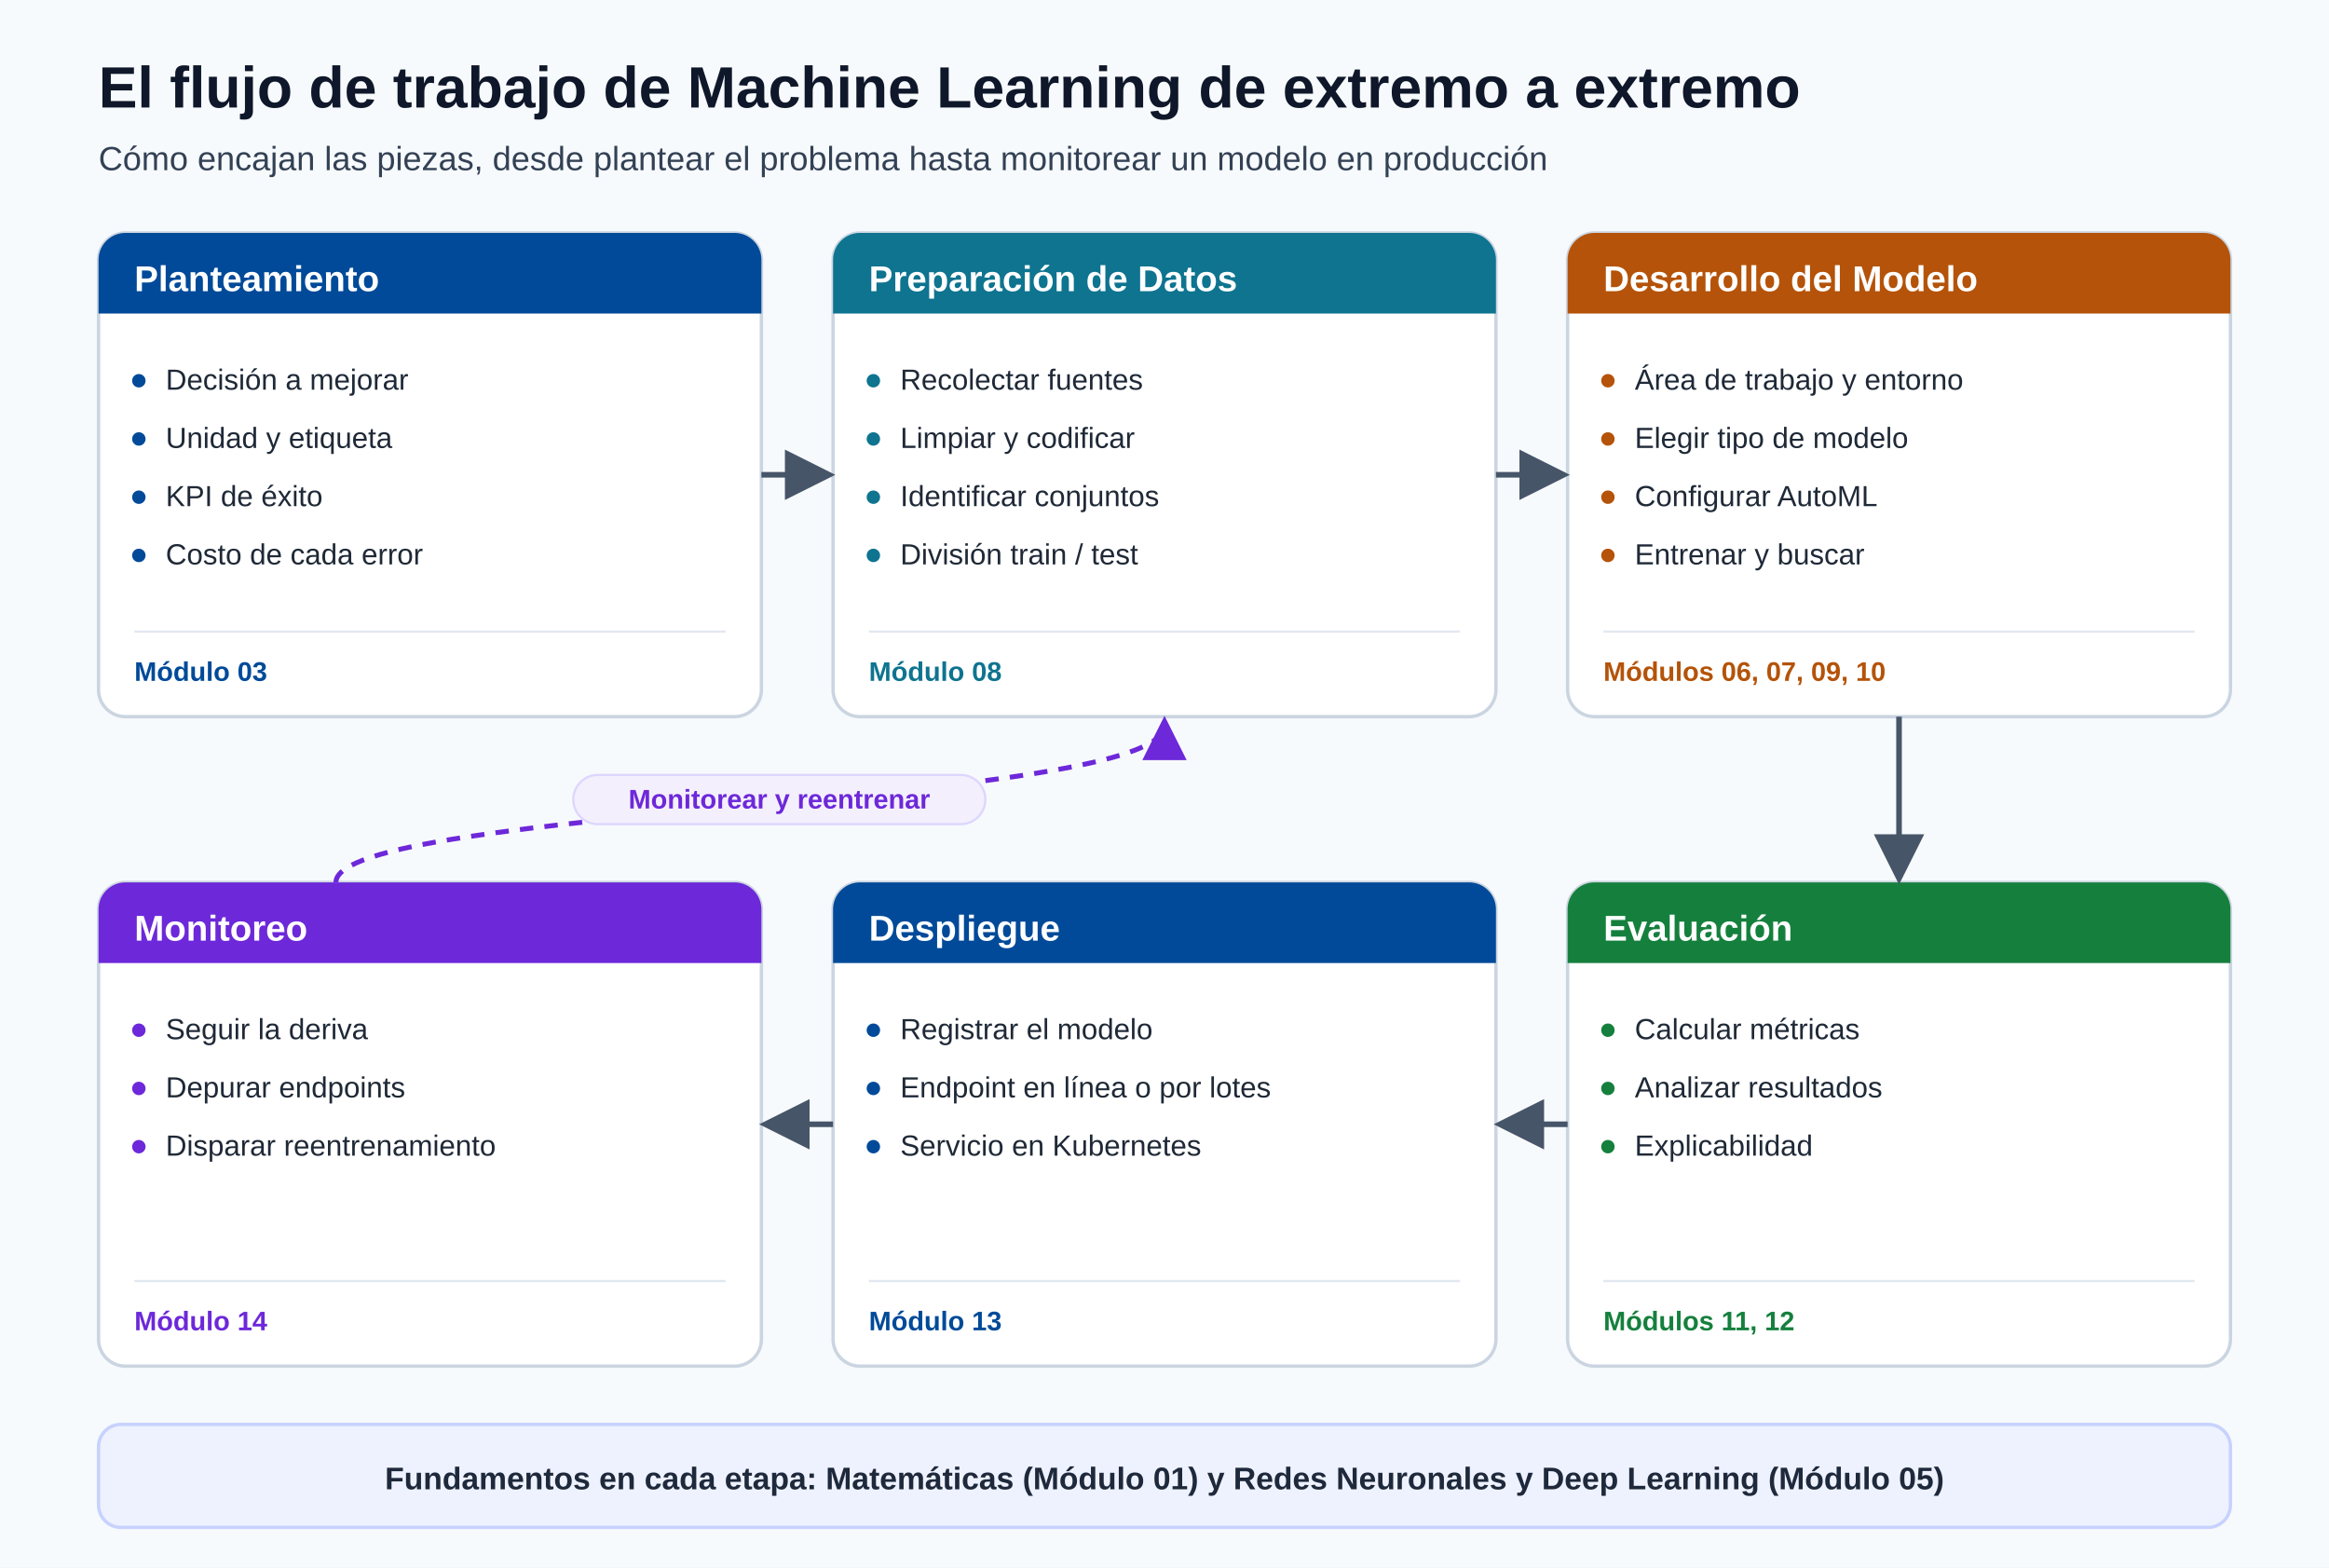
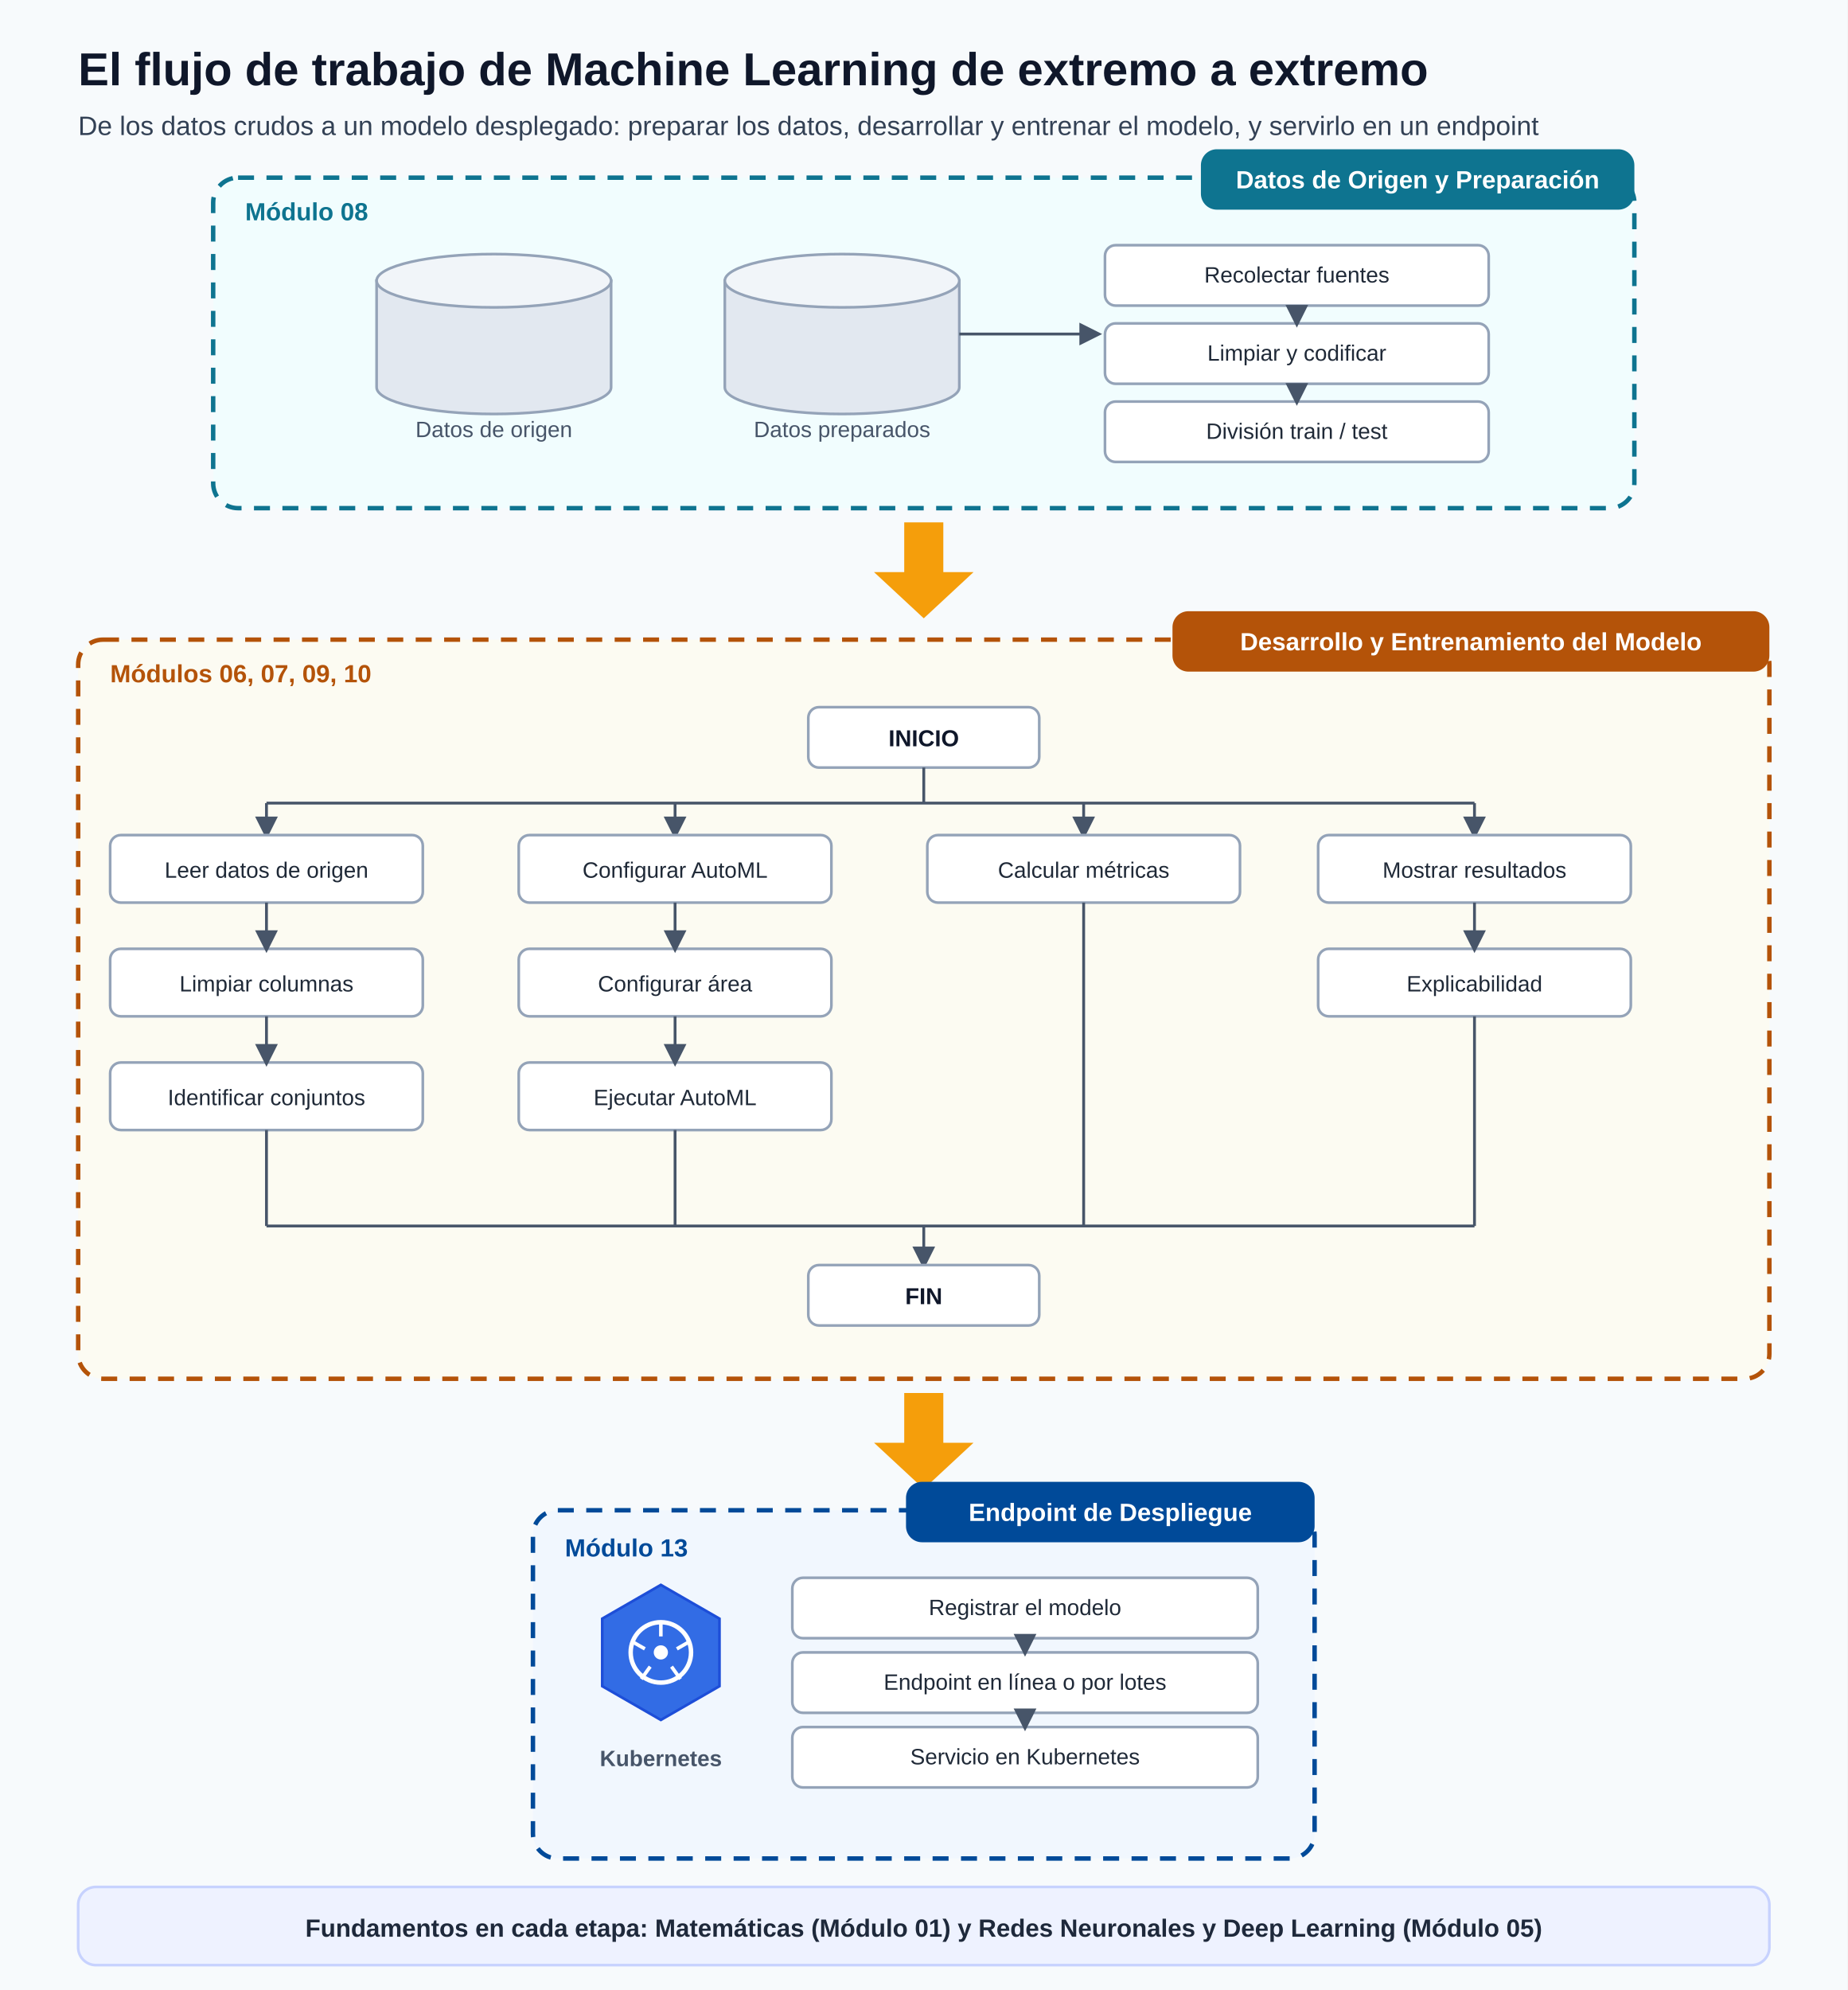
- <svg xmlns="http://www.w3.org/2000/svg" width="1040" height="700" viewBox="0 0 1040 700" role="img" aria-labelledby="title desc">
+ <svg xmlns="http://www.w3.org/2000/svg" width="1040" height="1120" viewBox="0 0 1040 1120" role="img" aria-labelledby="title desc">
  <defs>
    <style>
      .bg { fill: #f7fafc; }
      .title { fill: #0f172a; font-family: Segoe UI, Arial, sans-serif; font-size: 26px; font-weight: 700; }
      .subtitle { fill: #334155; font-family: Segoe UI, Arial, sans-serif; font-size: 15px; }
-       .card { fill: #ffffff; stroke: #cbd5e1; stroke-width: 1.5; }
-       .ch { fill: #ffffff; font-family: Segoe UI, Arial, sans-serif; font-size: 16px; font-weight: 700; }
-       .bul { fill: #1f2937; font-family: Segoe UI, Arial, sans-serif; font-size: 13px; }
-       .mref { font-family: Segoe UI, Arial, sans-serif; font-size: 12px; font-weight: 700; }
-       .divider { stroke: #e2e8f0; stroke-width: 1; }
+       .tab { font-family: Segoe UI, Arial, sans-serif; font-size: 14px; font-weight: 700; }
+       .node { fill: #ffffff; stroke: #94a3b8; stroke-width: 1.5; }
+       .nt { fill: #1f2937; font-family: Segoe UI, Arial, sans-serif; font-size: 12.5px; }
+       .seblbl { fill: #0f172a; font-family: Segoe UI, Arial, sans-serif; font-size: 13px; font-weight: 700; }
+       .cap { fill: #475569; font-family: Segoe UI, Arial, sans-serif; font-size: 12.5px; }
+       .cyl { fill: #e2e8f0; stroke: #94a3b8; stroke-width: 1.5; }
+       .cyltop { fill: #f1f5f9; stroke: #94a3b8; stroke-width: 1.5; }
+       .con { stroke: #475569; stroke-width: 1.6; fill: none; }
      .fnd { fill: #1e293b; font-family: Segoe UI, Arial, sans-serif; font-size: 14px; font-weight: 600; }
-       .fbl { fill: #6d28d9; font-family: Segoe UI, Arial, sans-serif; font-size: 12px; font-weight: 700; }
-       .arrow { stroke: #475569; stroke-width: 2.5; fill: none; }
-       .fb { stroke: #6d28d9; stroke-width: 2.2; fill: none; stroke-dasharray: 6 5; }
    </style>
-     <marker id="ah" markerWidth="9" markerHeight="9" refX="7" refY="4.5" orient="auto">
-       <path d="M0,0 L9,4.5 L0,9 z" fill="#475569" />
-     </marker>
-     <marker id="ahp" markerWidth="9" markerHeight="9" refX="7" refY="4.5" orient="auto">
-       <path d="M0,0 L9,4.5 L0,9 z" fill="#6d28d9" />
+     <marker id="ah" markerWidth="8" markerHeight="8" refX="6.5" refY="4" orient="auto">
+       <path d="M0,0 L8,4 L0,8 z" fill="#475569" />
    </marker>
  </defs>
-   <rect class="bg" x="0" y="0" width="1040" height="700" />
+   <rect class="bg" x="0" y="0" width="1040" height="1120" />
  <text class="title" x="44" y="48">El flujo de trabajo de Machine Learning de extremo a extremo</text>
-   <text class="subtitle" x="44" y="76">Cómo encajan las piezas, desde plantear el problema hasta monitorear un modelo en producción</text>
-   <rect class="card" x="44" y="104" width="296" height="216" rx="12" />
-   <path d="M44,140 V116 a12,12 0 0 1 12,-12 H328 a12,12 0 0 1 12,12 V140 Z" fill="#004a99" />
-   <text class="ch" x="60" y="130">Planteamiento</text>
-   <circle cx="62" cy="170" r="3" fill="#004a99" />
-   <text class="bul" x="74" y="174">Decisión a mejorar</text>
-   <circle cx="62" cy="196" r="3" fill="#004a99" />
-   <text class="bul" x="74" y="200">Unidad y etiqueta</text>
-   <circle cx="62" cy="222" r="3" fill="#004a99" />
-   <text class="bul" x="74" y="226">KPI de éxito</text>
-   <circle cx="62" cy="248" r="3" fill="#004a99" />
-   <text class="bul" x="74" y="252">Costo de cada error</text>
-   <line class="divider" x1="60" y1="282" x2="324" y2="282" />
-   <text class="mref" x="60" y="304" fill="#004a99">Módulo 03</text>
-   <rect class="card" x="372" y="104" width="296" height="216" rx="12" />
-   <path d="M372,140 V116 a12,12 0 0 1 12,-12 H656 a12,12 0 0 1 12,12 V140 Z" fill="#0e7490" />
-   <text class="ch" x="388" y="130">Preparación de Datos</text>
-   <circle cx="390" cy="170" r="3" fill="#0e7490" />
-   <text class="bul" x="402" y="174">Recolectar fuentes</text>
-   <circle cx="390" cy="196" r="3" fill="#0e7490" />
-   <text class="bul" x="402" y="200">Limpiar y codificar</text>
-   <circle cx="390" cy="222" r="3" fill="#0e7490" />
-   <text class="bul" x="402" y="226">Identificar conjuntos</text>
-   <circle cx="390" cy="248" r="3" fill="#0e7490" />
-   <text class="bul" x="402" y="252">División train / test</text>
-   <line class="divider" x1="388" y1="282" x2="652" y2="282" />
-   <text class="mref" x="388" y="304" fill="#0e7490">Módulo 08</text>
-   <rect class="card" x="700" y="104" width="296" height="216" rx="12" />
-   <path d="M700,140 V116 a12,12 0 0 1 12,-12 H984 a12,12 0 0 1 12,12 V140 Z" fill="#b45309" />
-   <text class="ch" x="716" y="130">Desarrollo del Modelo</text>
-   <circle cx="718" cy="170" r="3" fill="#b45309" />
-   <text class="bul" x="730" y="174">Área de trabajo y entorno</text>
-   <circle cx="718" cy="196" r="3" fill="#b45309" />
-   <text class="bul" x="730" y="200">Elegir tipo de modelo</text>
-   <circle cx="718" cy="222" r="3" fill="#b45309" />
-   <text class="bul" x="730" y="226">Configurar AutoML</text>
-   <circle cx="718" cy="248" r="3" fill="#b45309" />
-   <text class="bul" x="730" y="252">Entrenar y buscar</text>
-   <line class="divider" x1="716" y1="282" x2="980" y2="282" />
-   <text class="mref" x="716" y="304" fill="#b45309">Módulos 06, 07, 09, 10</text>
-   <rect class="card" x="44" y="394" width="296" height="216" rx="12" />
-   <path d="M44,430 V406 a12,12 0 0 1 12,-12 H328 a12,12 0 0 1 12,12 V430 Z" fill="#6d28d9" />
-   <text class="ch" x="60" y="420">Monitoreo</text>
-   <circle cx="62" cy="460" r="3" fill="#6d28d9" />
-   <text class="bul" x="74" y="464">Seguir la deriva</text>
-   <circle cx="62" cy="486" r="3" fill="#6d28d9" />
-   <text class="bul" x="74" y="490">Depurar endpoints</text>
-   <circle cx="62" cy="512" r="3" fill="#6d28d9" />
-   <text class="bul" x="74" y="516">Disparar reentrenamiento</text>
-   <line class="divider" x1="60" y1="572" x2="324" y2="572" />
-   <text class="mref" x="60" y="594" fill="#6d28d9">Módulo 14</text>
-   <rect class="card" x="372" y="394" width="296" height="216" rx="12" />
-   <path d="M372,430 V406 a12,12 0 0 1 12,-12 H656 a12,12 0 0 1 12,12 V430 Z" fill="#004a99" />
-   <text class="ch" x="388" y="420">Despliegue</text>
-   <circle cx="390" cy="460" r="3" fill="#004a99" />
-   <text class="bul" x="402" y="464">Registrar el modelo</text>
-   <circle cx="390" cy="486" r="3" fill="#004a99" />
-   <text class="bul" x="402" y="490">Endpoint en línea o por lotes</text>
-   <circle cx="390" cy="512" r="3" fill="#004a99" />
-   <text class="bul" x="402" y="516">Servicio en Kubernetes</text>
-   <line class="divider" x1="388" y1="572" x2="652" y2="572" />
-   <text class="mref" x="388" y="594" fill="#004a99">Módulo 13</text>
-   <rect class="card" x="700" y="394" width="296" height="216" rx="12" />
-   <path d="M700,430 V406 a12,12 0 0 1 12,-12 H984 a12,12 0 0 1 12,12 V430 Z" fill="#15803d" />
-   <text class="ch" x="716" y="420">Evaluación</text>
-   <circle cx="718" cy="460" r="3" fill="#15803d" />
-   <text class="bul" x="730" y="464">Calcular métricas</text>
-   <circle cx="718" cy="486" r="3" fill="#15803d" />
-   <text class="bul" x="730" y="490">Analizar resultados</text>
-   <circle cx="718" cy="512" r="3" fill="#15803d" />
-   <text class="bul" x="730" y="516">Explicabilidad</text>
-   <line class="divider" x1="716" y1="572" x2="980" y2="572" />
-   <text class="mref" x="716" y="594" fill="#15803d">Módulos 11, 12</text>
-   <path class="arrow" d="M340,212 L368,212" marker-end="url(#ah)" />
-   <path class="arrow" d="M668,212 L696,212" marker-end="url(#ah)" />
-   <path class="arrow" d="M848,320 L848,390" marker-end="url(#ah)" />
-   <path class="arrow" d="M700,502 L672,502" marker-end="url(#ah)" />
-   <path class="arrow" d="M372,502 L344,502" marker-end="url(#ah)" />
-   <path class="fb" d="M150,394 C150,360 520,360 520,324" marker-end="url(#ahp)" />
-   <rect x="256" y="346" width="184" height="22" rx="11" fill="#f3effd" stroke="#ddd6fe" stroke-width="1" />
-   <text class="fbl" x="348" y="361" text-anchor="middle">Monitorear y reentrenar</text>
-   <rect x="44" y="636" width="952" height="46" rx="10" fill="#eef2ff" stroke="#c7d2fe" stroke-width="1.5" />
-   <text class="fnd" x="520" y="665" text-anchor="middle">Fundamentos en cada etapa: Matemáticas (Módulo 01) y Redes Neuronales y Deep Learning (Módulo 05)</text>
+   <text class="subtitle" x="44" y="76">De los datos crudos a un modelo desplegado: preparar los datos, desarrollar y entrenar el modelo, y servirlo en un endpoint</text>
+   <rect x="120" y="100" width="800" height="186" rx="14" fill="#ecfeff" fill-opacity="0.55" stroke="#0e7490" stroke-width="2.5" stroke-dasharray="9 7" />
+   <rect x="676" y="84" width="244" height="34" rx="9" fill="#0e7490" />
+   <text class="tab" x="798" y="106" text-anchor="middle" fill="#ffffff">Datos de Origen y Preparación</text>
+   <text class="tab" x="138" y="124" fill="#0e7490" font-size="12px">Módulo 08</text>
+   <path class="cyl" d="M212,158 v60 a66,15 0 0 0 132,0 v-60 Z" />
+   <ellipse class="cyltop" cx="278" cy="158" rx="66" ry="15" />
+   <text class="cap" x="278" y="246" text-anchor="middle">Datos de origen</text>
+   <path class="cyl" d="M408,158 v60 a66,15 0 0 0 132,0 v-60 Z" />
+   <ellipse class="cyltop" cx="474" cy="158" rx="66" ry="15" />
+   <text class="cap" x="474" y="246" text-anchor="middle">Datos preparados</text>
+   <rect class="node" x="622" y="138" width="216" height="34" rx="6" />
+   <text class="nt" x="730" y="159" text-anchor="middle">Recolectar fuentes</text>
+   <rect class="node" x="622" y="182" width="216" height="34" rx="6" />
+   <text class="nt" x="730" y="203" text-anchor="middle">Limpiar y codificar</text>
+   <rect class="node" x="622" y="226" width="216" height="34" rx="6" />
+   <text class="nt" x="730" y="247" text-anchor="middle">División train / test</text>
+   <path class="con" d="M730,172 L730,182" marker-end="url(#ah)" />
+   <path class="con" d="M730,216 L730,226" marker-end="url(#ah)" />
+   <path class="con" d="M540,188 L618,188" marker-end="url(#ah)" />
+   <rect x="509" y="294" width="22" height="30" fill="#f59e0b" />
+   <polygon points="492,322 548,322 520,348" fill="#f59e0b" />
+   <rect x="44" y="360" width="952" height="416" rx="14" fill="#fffbeb" fill-opacity="0.6" stroke="#b45309" stroke-width="2.5" stroke-dasharray="9 7" />
+   <rect x="660" y="344" width="336" height="34" rx="9" fill="#b45309" />
+   <text class="tab" x="828" y="366" text-anchor="middle" fill="#ffffff">Desarrollo y Entrenamiento del Modelo</text>
+   <text class="tab" x="62" y="384" fill="#b45309" font-size="12px">Módulos 06, 07, 09, 10</text>
+   <rect class="node" x="455" y="398" width="130" height="34" rx="6" fill="#fef3c7" stroke="#b45309" />
+   <text class="seblbl" x="520" y="420" text-anchor="middle">INICIO</text>
+   <path class="con" d="M520,432 L520,452" />
+   <path class="con" d="M150,452 L830,452" />
+   <path class="con" d="M150,452 L150,470" marker-end="url(#ah)" />
+   <path class="con" d="M380,452 L380,470" marker-end="url(#ah)" />
+   <path class="con" d="M610,452 L610,470" marker-end="url(#ah)" />
+   <path class="con" d="M830,452 L830,470" marker-end="url(#ah)" />
+   <rect class="node" x="62" y="470" width="176" height="38" rx="6" />
+   <text class="nt" x="150" y="494" text-anchor="middle">Leer datos de origen</text>
+   <rect class="node" x="62" y="534" width="176" height="38" rx="6" />
+   <text class="nt" x="150" y="558" text-anchor="middle">Limpiar columnas</text>
+   <rect class="node" x="62" y="598" width="176" height="38" rx="6" />
+   <text class="nt" x="150" y="622" text-anchor="middle">Identificar conjuntos</text>
+   <path class="con" d="M150,508 L150,534" marker-end="url(#ah)" />
+   <path class="con" d="M150,572 L150,598" marker-end="url(#ah)" />
+   <rect class="node" x="292" y="470" width="176" height="38" rx="6" />
+   <text class="nt" x="380" y="494" text-anchor="middle">Configurar AutoML</text>
+   <rect class="node" x="292" y="534" width="176" height="38" rx="6" />
+   <text class="nt" x="380" y="558" text-anchor="middle">Configurar área</text>
+   <rect class="node" x="292" y="598" width="176" height="38" rx="6" />
+   <text class="nt" x="380" y="622" text-anchor="middle">Ejecutar AutoML</text>
+   <path class="con" d="M380,508 L380,534" marker-end="url(#ah)" />
+   <path class="con" d="M380,572 L380,598" marker-end="url(#ah)" />
+   <rect class="node" x="522" y="470" width="176" height="38" rx="6" />
+   <text class="nt" x="610" y="494" text-anchor="middle">Calcular métricas</text>
+   <rect class="node" x="742" y="470" width="176" height="38" rx="6" />
+   <text class="nt" x="830" y="494" text-anchor="middle">Mostrar resultados</text>
+   <rect class="node" x="742" y="534" width="176" height="38" rx="6" />
+   <text class="nt" x="830" y="558" text-anchor="middle">Explicabilidad</text>
+   <path class="con" d="M830,508 L830,534" marker-end="url(#ah)" />
+   <path class="con" d="M150,636 L150,690" />
+   <path class="con" d="M380,636 L380,690" />
+   <path class="con" d="M610,508 L610,690" />
+   <path class="con" d="M830,572 L830,690" />
+   <path class="con" d="M150,690 L830,690" />
+   <path class="con" d="M520,690 L520,712" marker-end="url(#ah)" />
+   <rect class="node" x="455" y="712" width="130" height="34" rx="6" fill="#fef3c7" stroke="#b45309" />
+   <text class="seblbl" x="520" y="734" text-anchor="middle">FIN</text>
+   <rect x="509" y="784" width="22" height="30" fill="#f59e0b" />
+   <polygon points="492,812 548,812 520,838" fill="#f59e0b" />
+   <rect x="300" y="850" width="440" height="196" rx="14" fill="#eff6ff" fill-opacity="0.7" stroke="#004a99" stroke-width="2.5" stroke-dasharray="9 7" />
+   <rect x="510" y="834" width="230" height="34" rx="9" fill="#004a99" />
+   <text class="tab" x="625" y="856" text-anchor="middle" fill="#ffffff">Endpoint de Despliegue</text>
+   <text class="tab" x="318" y="876" fill="#004a99" font-size="12px">Módulo 13</text>
+   <polygon points="372,892 405,911 405,949 372,968 339,949 339,911" fill="#326ce5" stroke="#1d4ed8" stroke-width="1.5" />
+   <circle cx="372" cy="930" r="17" fill="none" stroke="#ffffff" stroke-width="2.5" />
+   <circle cx="372" cy="930" r="4" fill="#ffffff" />
+   <g stroke="#ffffff" stroke-width="2">
+     <line x1="372" y1="913" x2="372" y2="921" />
+     <line x1="388" y1="924" x2="381" y2="928" />
+     <line x1="383" y1="945" x2="378" y2="938" />
+     <line x1="361" y1="945" x2="366" y2="938" />
+     <line x1="356" y1="924" x2="363" y2="928" />
+   </g>
+   <text class="cap" x="372" y="994" text-anchor="middle" font-weight="700">Kubernetes</text>
+   <rect class="node" x="446" y="888" width="262" height="34" rx="6" />
+   <text class="nt" x="577" y="909" text-anchor="middle">Registrar el modelo</text>
+   <rect class="node" x="446" y="930" width="262" height="34" rx="6" />
+   <text class="nt" x="577" y="951" text-anchor="middle">Endpoint en línea o por lotes</text>
+   <rect class="node" x="446" y="972" width="262" height="34" rx="6" />
+   <text class="nt" x="577" y="993" text-anchor="middle">Servicio en Kubernetes</text>
+   <path class="con" d="M577,922 L577,930" marker-end="url(#ah)" />
+   <path class="con" d="M577,964 L577,972" marker-end="url(#ah)" />
+   <rect x="44" y="1062" width="952" height="44" rx="10" fill="#eef2ff" stroke="#c7d2fe" stroke-width="1.5" />
+   <text class="fnd" x="520" y="1090" text-anchor="middle">Fundamentos en cada etapa: Matemáticas (Módulo 01) y Redes Neuronales y Deep Learning (Módulo 05)</text>
</svg>
